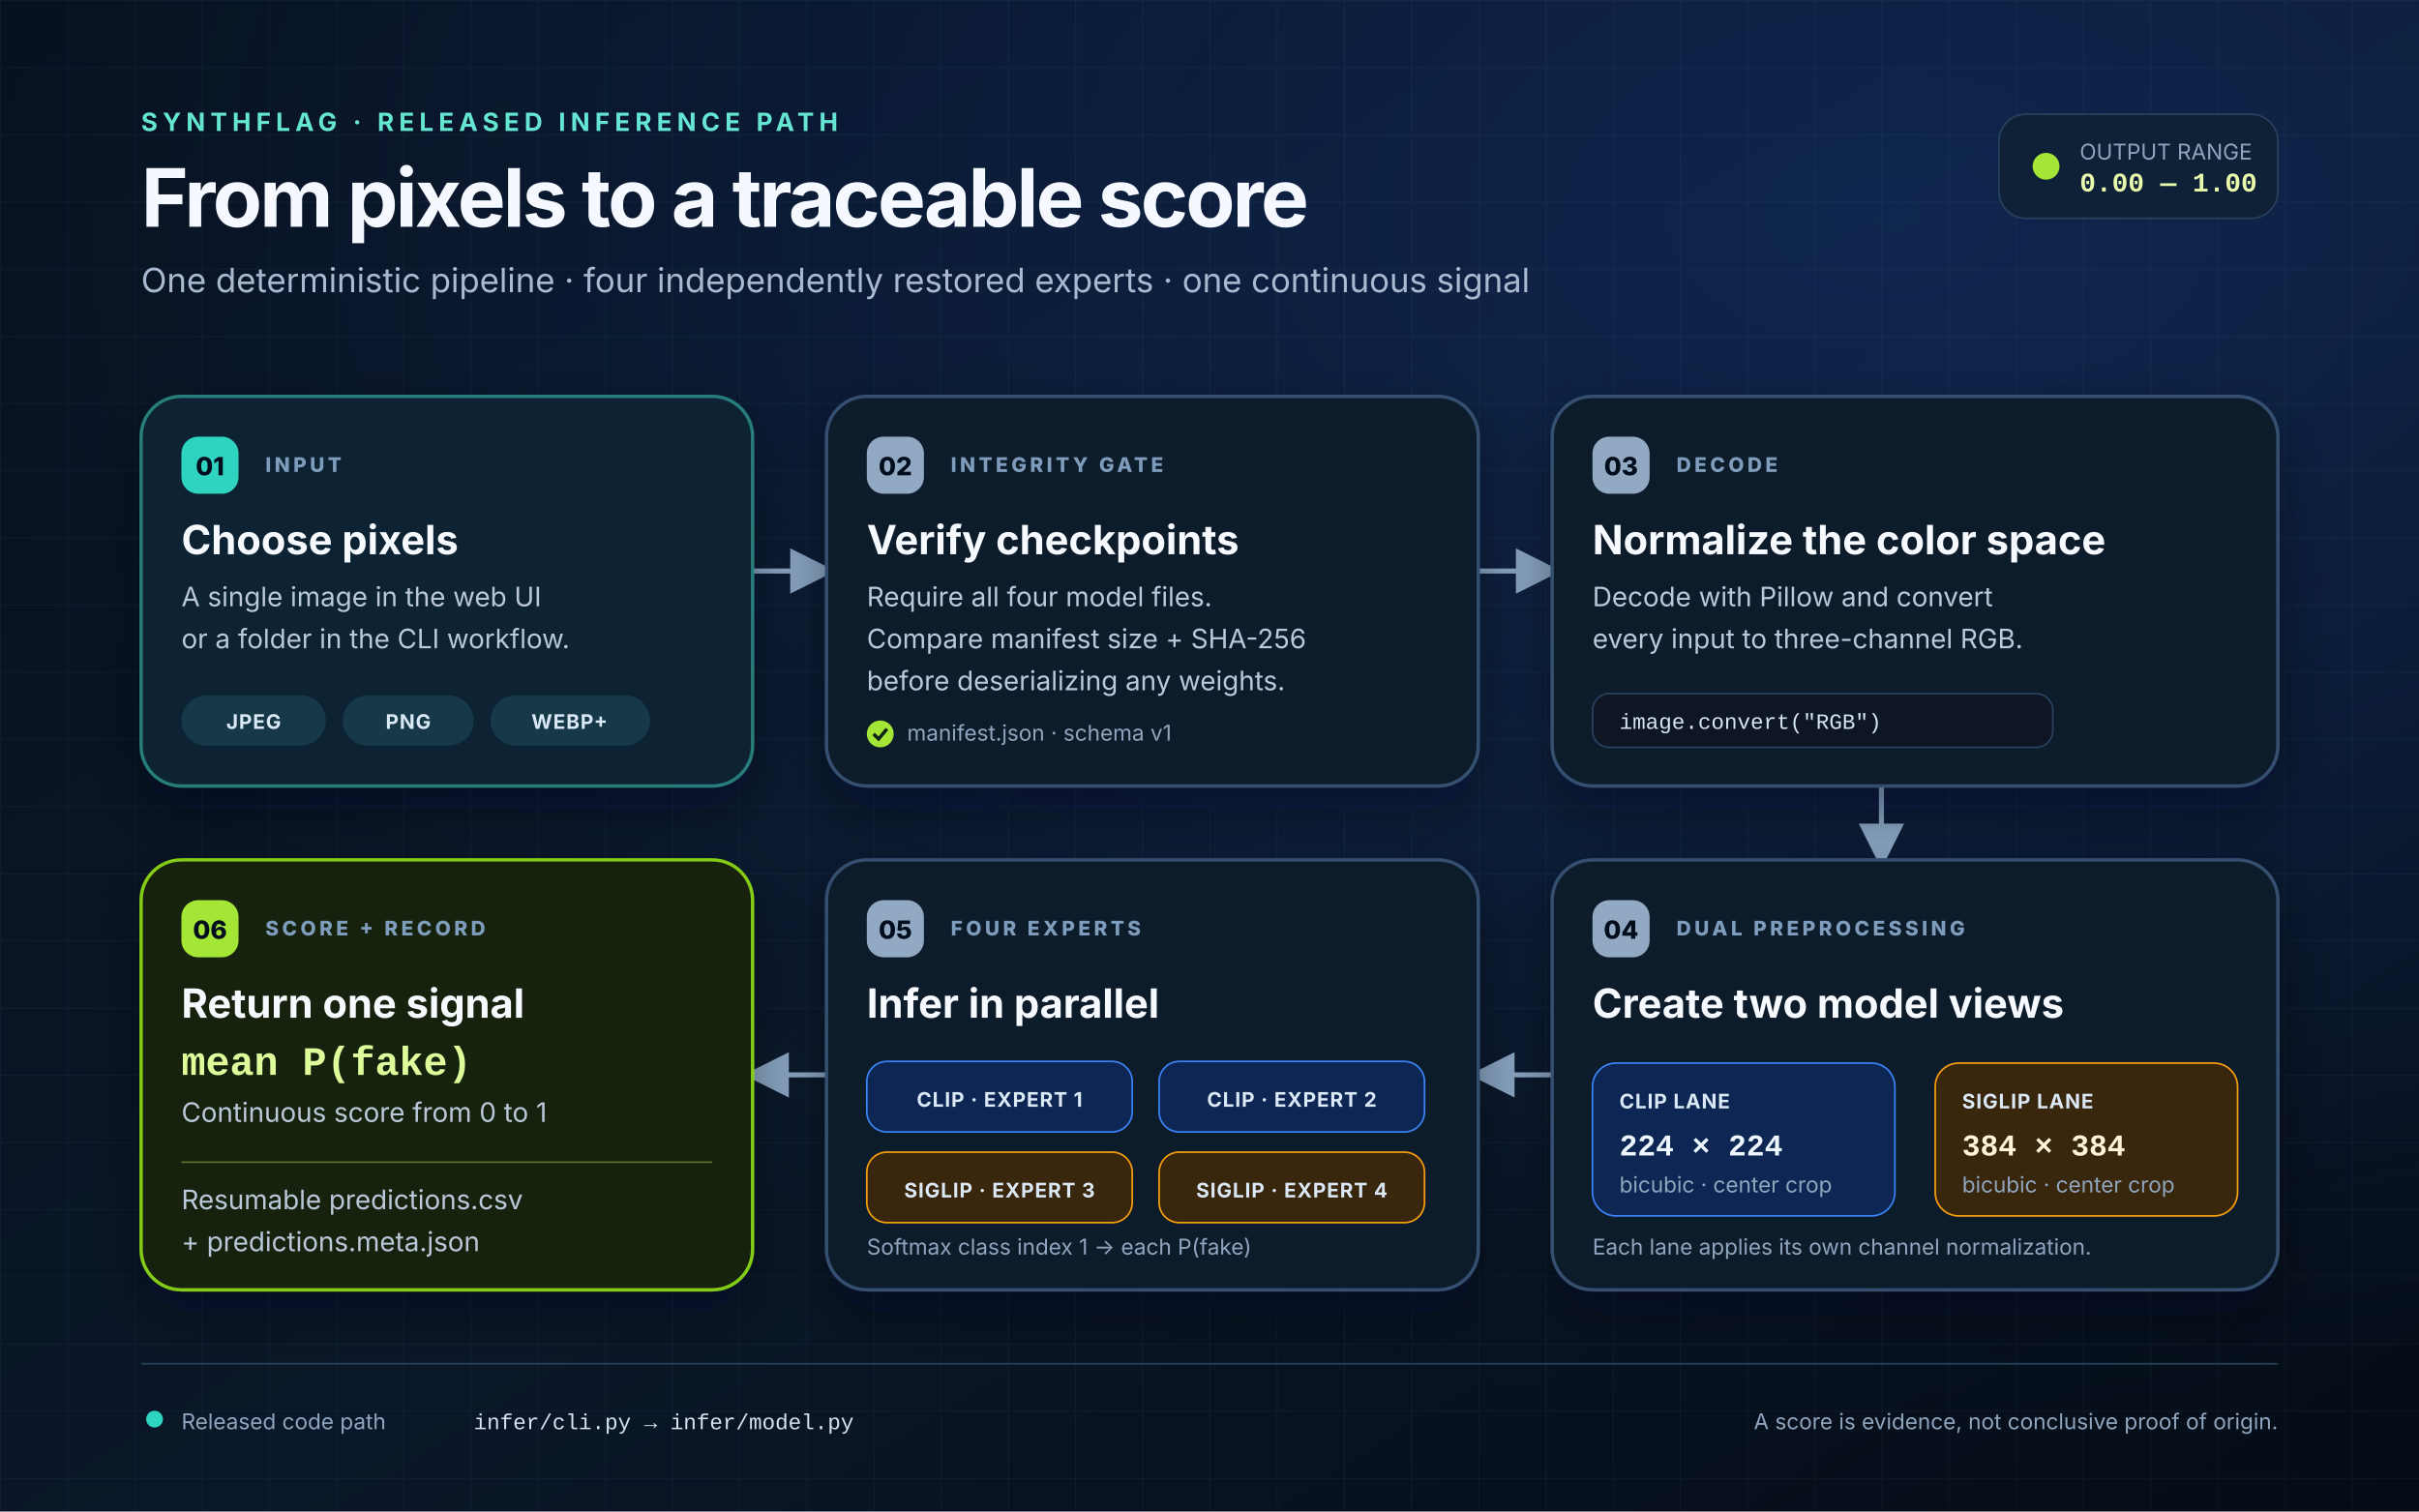
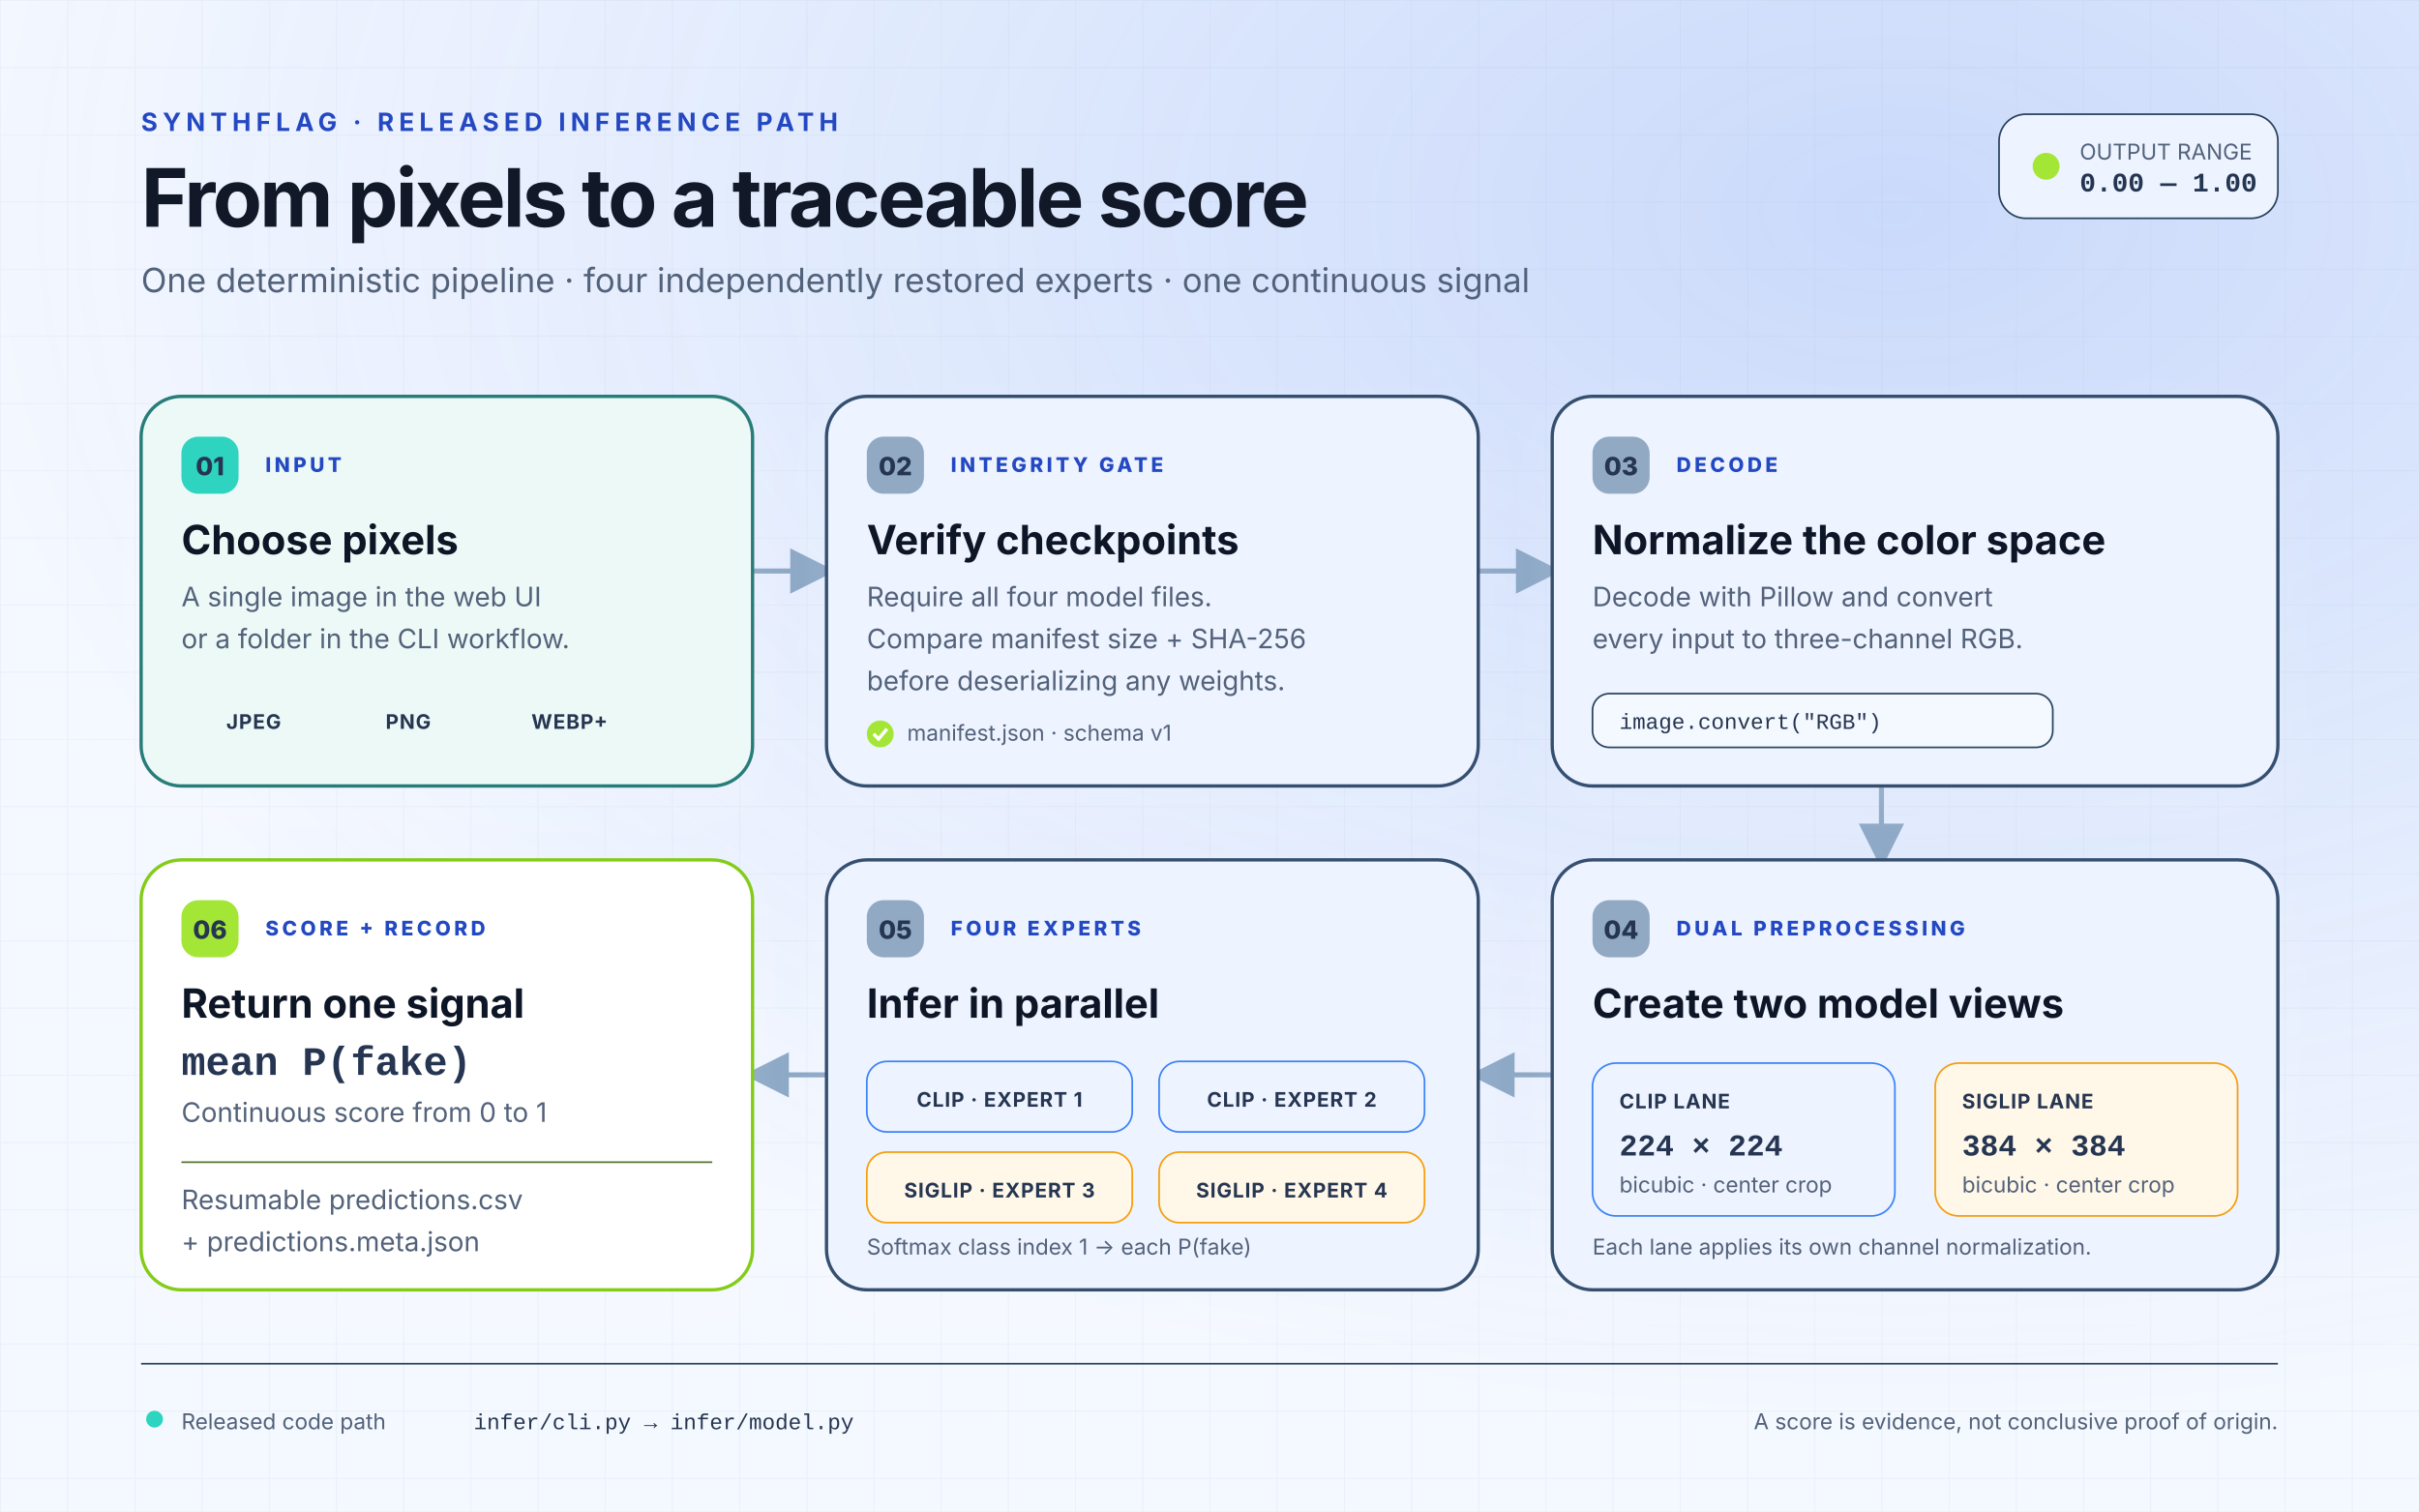
<svg xmlns="http://www.w3.org/2000/svg" width="1440" height="900" viewBox="0 0 1440 900" preserveAspectRatio="xMidYMid meet" role="img" aria-labelledby="title desc">
  <defs>
    <linearGradient id="bg" x1="0" y1="0" x2="1" y2="1">
-       <stop offset="0" stop-color="#07111f" />
-       <stop offset="0.55" stop-color="#0a1728" />
-       <stop offset="1" stop-color="#050c16" />
+       <stop offset="0" stop-color="#f4f8ff" />
+       <stop offset="0.55" stop-color="#f4f8ff" />
+       <stop offset="1" stop-color="#f4f8ff" />
    </linearGradient>
    <radialGradient id="glow" cx="0.78" cy="0.14" r="0.8">
      <stop offset="0" stop-color="#2563eb" stop-opacity="0.2" />
      <stop offset="1" stop-color="#2563eb" stop-opacity="0" />
    </radialGradient>
    <pattern id="grid" width="40" height="40" patternUnits="userSpaceOnUse">
      <path d="M40 0H0V40" fill="none" stroke="#6e89a8" stroke-opacity="0.08" stroke-width="1" />
    </pattern>
    <filter id="shadow" x="-20%" y="-20%" width="140%" height="140%">
-       <feDropShadow dx="0" dy="14" stdDeviation="16" flood-color="#000814" flood-opacity="0.42" />
+       <feDropShadow dx="0" dy="14" stdDeviation="16" flood-color="#f4f8ff" flood-opacity="0.14" />
    </filter>
    <marker id="arrow" viewBox="0 0 10 10" refX="8" refY="5" markerWidth="9" markerHeight="9" orient="auto-start-reverse">
      <path d="M0 0L10 5L0 10Z" fill="#8ba7c5" />
    </marker>
    <marker id="arrow-teal" viewBox="0 0 10 10" refX="8" refY="5" markerWidth="9" markerHeight="9" orient="auto-start-reverse">
      <path d="M0 0L10 5L0 10Z" fill="#2dd4bf" />
    </marker>
    <style>
      .sans{font-family:Inter,ui-sans-serif,system-ui,-apple-system,BlinkMacSystemFont,"Segoe UI",sans-serif}
      .mono{font-family:"SFMono-Regular",Consolas,"Liberation Mono",monospace}
      .eyebrow{font-size:15px;font-weight:700;letter-spacing:3px;fill:#65e6d2}
      .headline{font-size:48px;font-weight:730;letter-spacing:-1.5px;fill:#f5f9ff}
      .subtitle{font-size:20px;fill:#a9bad0}
      .stage{font-size:12px;font-weight:800;letter-spacing:2px;fill:#7e9cbb}
      .card-title{font-size:24px;font-weight:720;fill:#f6f9fd}
      .body{font-size:16px;fill:#bac8d9}
      .small{font-size:13px;fill:#8fa5be}
      .chip{font-size:12px;font-weight:700;fill:#dbe8f6;letter-spacing:.5px}
-       .number{font-size:15px;font-weight:800;fill:#06101c}
+       .number{font-size:15px;font-weight:800;fill:#f4f8ff}
+     </style>
+     <style>
+       text,tspan{fill:#111827}
+       .eyebrow,.kicker,.stage,.role,.step,.label,.section{fill:#2448c2}
+       .subtitle,.body,.small,.mini,.note,.sub,.tiny{fill:#52627a}
+       .headline,.title,.laneTitle,.lane-title,.card-title,.cardTitle,.boxTitle,.actor,.head,.strong,.stat,.value,.formula,.eq,.prob,.state{fill:#111827}
+       .mono,.monoText,.chip,.number,.num,.code,.dim{fill:#253651}
    </style>
  </defs>
  <rect width="1440" height="900" fill="url(#bg)" />
  <rect width="1440" height="900" fill="url(#glow)" />
  <rect width="1440" height="900" fill="url(#grid)" />
  <g class="sans">
    <text x="84" y="78" class="eyebrow">SYNTHFLAG · RELEASED INFERENCE PATH</text>
    <text x="84" y="135" class="headline">From pixels to a traceable score</text>
    <text x="84" y="174" class="subtitle">One deterministic pipeline · four independently restored experts · one continuous signal</text>
    <g transform="translate(1190 68)">
-       <rect width="166" height="62" rx="16" fill="#0e2137" stroke="#28415d" />
+       <rect width="166" height="62" rx="16" fill="#edf3ff" stroke="#28415d" />
      <circle cx="28" cy="31" r="8" fill="#a3e635" />
      <text x="48" y="27" class="small" fill="#d9e7f5">OUTPUT RANGE</text>
      <text x="48" y="46" class="mono" font-size="16" font-weight="700" fill="#eafaad">0.00 — 1.00</text>
    </g>
    <path d="M448 340H492" fill="none" stroke="#8ba7c5" stroke-width="3" marker-end="url(#arrow)" />
    <path d="M880 340H924" fill="none" stroke="#8ba7c5" stroke-width="3" marker-end="url(#arrow)" />
    <path d="M1120 468V512" fill="none" stroke="#8ba7c5" stroke-width="3" marker-end="url(#arrow)" />
    <path d="M924 640H880" fill="none" stroke="#8ba7c5" stroke-width="3" marker-end="url(#arrow)" />
    <path d="M492 640H448" fill="none" stroke="#8ba7c5" stroke-width="3" marker-end="url(#arrow)" />
    <g transform="translate(84 236)" filter="url(#shadow)">
-       <rect width="364" height="232" rx="24" fill="#0b2230" stroke="#277d79" stroke-width="2" />
+       <rect width="364" height="232" rx="24" fill="#edf9f7" stroke="#277d79" stroke-width="2" />
      <rect x="24" y="24" width="34" height="34" rx="10" fill="#2dd4bf" />
      <text x="41" y="47" class="number" text-anchor="middle">01</text>
      <text x="74" y="45" class="stage">INPUT</text>
      <text x="24" y="94" class="card-title">Choose pixels</text>
      <text x="24" y="125" class="body">A single image in the web UI</text>
      <text x="24" y="150" class="body">or a folder in the CLI workflow.</text>
      <g transform="translate(24 178)">
-         <rect width="86" height="30" rx="15" fill="#123949" />
+         <rect width="86" height="30" rx="15" fill="#edf9f7" />
        <text x="43" y="20" class="chip" text-anchor="middle">JPEG</text>
-         <rect x="96" width="78" height="30" rx="15" fill="#123949" />
+         <rect x="96" width="78" height="30" rx="15" fill="#edf9f7" />
        <text x="135" y="20" class="chip" text-anchor="middle">PNG</text>
-         <rect x="184" width="95" height="30" rx="15" fill="#123949" />
+         <rect x="184" width="95" height="30" rx="15" fill="#edf9f7" />
        <text x="231" y="20" class="chip" text-anchor="middle">WEBP+</text>
      </g>
    </g>
    <g transform="translate(492 236)" filter="url(#shadow)">
-       <rect width="388" height="232" rx="24" fill="#101c2c" stroke="#35506f" stroke-width="2" />
+       <rect width="388" height="232" rx="24" fill="#edf3ff" stroke="#35506f" stroke-width="2" />
      <rect x="24" y="24" width="34" height="34" rx="10" fill="#91a9c3" />
      <text x="41" y="47" class="number" text-anchor="middle">02</text>
      <text x="74" y="45" class="stage">INTEGRITY GATE</text>
      <text x="24" y="94" class="card-title">Verify checkpoints</text>
      <text x="24" y="125" class="body">Require all four model files.</text>
      <text x="24" y="150" class="body">Compare manifest size + SHA-256</text>
      <text x="24" y="175" class="body">before deserializing any weights.</text>
      <g transform="translate(24 193)">
        <circle cx="8" cy="8" r="8" fill="#a3e635" />
-         <path d="M4 8l3 3 5-6" fill="none" stroke="#112013" stroke-width="2" />
+         <path d="M4 8l3 3 5-6" fill="none" stroke="#ffffff" stroke-width="2" />
        <text x="24" y="12" class="small">manifest.json · schema v1</text>
      </g>
    </g>
    <g transform="translate(924 236)" filter="url(#shadow)">
-       <rect width="432" height="232" rx="24" fill="#101c2c" stroke="#35506f" stroke-width="2" />
+       <rect width="432" height="232" rx="24" fill="#edf3ff" stroke="#35506f" stroke-width="2" />
      <rect x="24" y="24" width="34" height="34" rx="10" fill="#91a9c3" />
      <text x="41" y="47" class="number" text-anchor="middle">03</text>
      <text x="74" y="45" class="stage">DECODE</text>
      <text x="24" y="94" class="card-title">Normalize the color space</text>
      <text x="24" y="125" class="body">Decode with Pillow and convert</text>
      <text x="24" y="150" class="body">every input to three-channel RGB.</text>
      <g transform="translate(24 177)">
-         <rect width="274" height="32" rx="10" fill="#0a1524" stroke="#29425e" />
+         <rect width="274" height="32" rx="10" fill="#f4f8ff" stroke="#29425e" />
        <text x="16" y="21" class="mono" font-size="13" fill="#d7e5f4">image.convert("RGB")</text>
      </g>
    </g>
    <g transform="translate(924 512)" filter="url(#shadow)">
-       <rect width="432" height="256" rx="24" fill="#101c2c" stroke="#35506f" stroke-width="2" />
+       <rect width="432" height="256" rx="24" fill="#edf3ff" stroke="#35506f" stroke-width="2" />
      <rect x="24" y="24" width="34" height="34" rx="10" fill="#91a9c3" />
      <text x="41" y="47" class="number" text-anchor="middle">04</text>
      <text x="74" y="45" class="stage">DUAL PREPROCESSING</text>
      <text x="24" y="94" class="card-title">Create two model views</text>
      <g transform="translate(24 121)">
-         <rect width="180" height="91" rx="14" fill="#0d2853" stroke="#3b82f6" />
+         <rect width="180" height="91" rx="14" fill="#edf3ff" stroke="#3b82f6" />
        <text x="16" y="27" class="chip" fill="#9fc7ff">CLIP LANE</text>
        <text x="16" y="55" class="mono" font-size="18" font-weight="700" fill="#edf5ff">224 × 224</text>
        <text x="16" y="77" class="small">bicubic · center crop</text>
-         <rect x="204" width="180" height="91" rx="14" fill="#39250b" stroke="#f59e0b" />
+         <rect x="204" width="180" height="91" rx="14" fill="#fff7e8" stroke="#f59e0b" />
        <text x="220" y="27" class="chip" fill="#ffd68a">SIGLIP LANE</text>
        <text x="220" y="55" class="mono" font-size="18" font-weight="700" fill="#fff4da">384 × 384</text>
        <text x="220" y="77" class="small">bicubic · center crop</text>
      </g>
      <text x="24" y="235" class="small">Each lane applies its own channel normalization.</text>
    </g>
    <g transform="translate(492 512)" filter="url(#shadow)">
-       <rect width="388" height="256" rx="24" fill="#101c2c" stroke="#35506f" stroke-width="2" />
+       <rect width="388" height="256" rx="24" fill="#edf3ff" stroke="#35506f" stroke-width="2" />
      <rect x="24" y="24" width="34" height="34" rx="10" fill="#91a9c3" />
      <text x="41" y="47" class="number" text-anchor="middle">05</text>
      <text x="74" y="45" class="stage">FOUR EXPERTS</text>
      <text x="24" y="94" class="card-title">Infer in parallel</text>
      <g transform="translate(24 120)">
-         <rect width="158" height="42" rx="12" fill="#0d2853" stroke="#3b82f6" />
+         <rect width="158" height="42" rx="12" fill="#edf3ff" stroke="#3b82f6" />
        <text x="79" y="27" class="chip" text-anchor="middle" fill="#bed9ff">CLIP · EXPERT 1</text>
-         <rect x="174" width="158" height="42" rx="12" fill="#0d2853" stroke="#3b82f6" />
+         <rect x="174" width="158" height="42" rx="12" fill="#edf3ff" stroke="#3b82f6" />
        <text x="253" y="27" class="chip" text-anchor="middle" fill="#bed9ff">CLIP · EXPERT 2</text>
-         <rect y="54" width="158" height="42" rx="12" fill="#39250b" stroke="#f59e0b" />
+         <rect y="54" width="158" height="42" rx="12" fill="#fff7e8" stroke="#f59e0b" />
        <text x="79" y="81" class="chip" text-anchor="middle" fill="#ffdda0">SIGLIP · EXPERT 3</text>
-         <rect x="174" y="54" width="158" height="42" rx="12" fill="#39250b" stroke="#f59e0b" />
+         <rect x="174" y="54" width="158" height="42" rx="12" fill="#fff7e8" stroke="#f59e0b" />
        <text x="253" y="81" class="chip" text-anchor="middle" fill="#ffdda0">SIGLIP · EXPERT 4</text>
      </g>
      <text x="24" y="235" class="small">Softmax class index 1 → each P(fake)</text>
    </g>
    <g transform="translate(84 512)" filter="url(#shadow)">
-       <rect width="364" height="256" rx="24" fill="#17240f" stroke="#84cc16" stroke-width="2" />
+       <rect width="364" height="256" rx="24" fill="#ffffff" stroke="#84cc16" stroke-width="2" />
      <rect x="24" y="24" width="34" height="34" rx="10" fill="#a3e635" />
      <text x="41" y="47" class="number" text-anchor="middle">06</text>
      <text x="74" y="45" class="stage" fill="#b8dc75">SCORE + RECORD</text>
      <text x="24" y="94" class="card-title">Return one signal</text>
      <text x="24" y="128" class="mono" font-size="24" font-weight="700" fill="#dffc9a">mean P(fake)</text>
      <text x="24" y="156" class="body">Continuous score from 0 to 1</text>
      <line x1="24" y1="180" x2="340" y2="180" stroke="#56712f" />
      <text x="24" y="208" class="body">Resumable predictions.csv</text>
      <text x="24" y="233" class="body">+ predictions.meta.json</text>
    </g>
    <g transform="translate(84 812)">
      <line x1="0" y1="0" x2="1272" y2="0" stroke="#28415b" />
      <circle cx="8" cy="33" r="5" fill="#2dd4bf" />
      <text x="24" y="39" class="small">Released code path</text>
      <text x="198" y="39" class="mono" font-size="13" fill="#d6e3f1">infer/cli.py → infer/model.py</text>
      <text x="1272" y="39" class="small" text-anchor="end">A score is evidence, not conclusive proof of origin.</text>
    </g>
  </g>
</svg>
